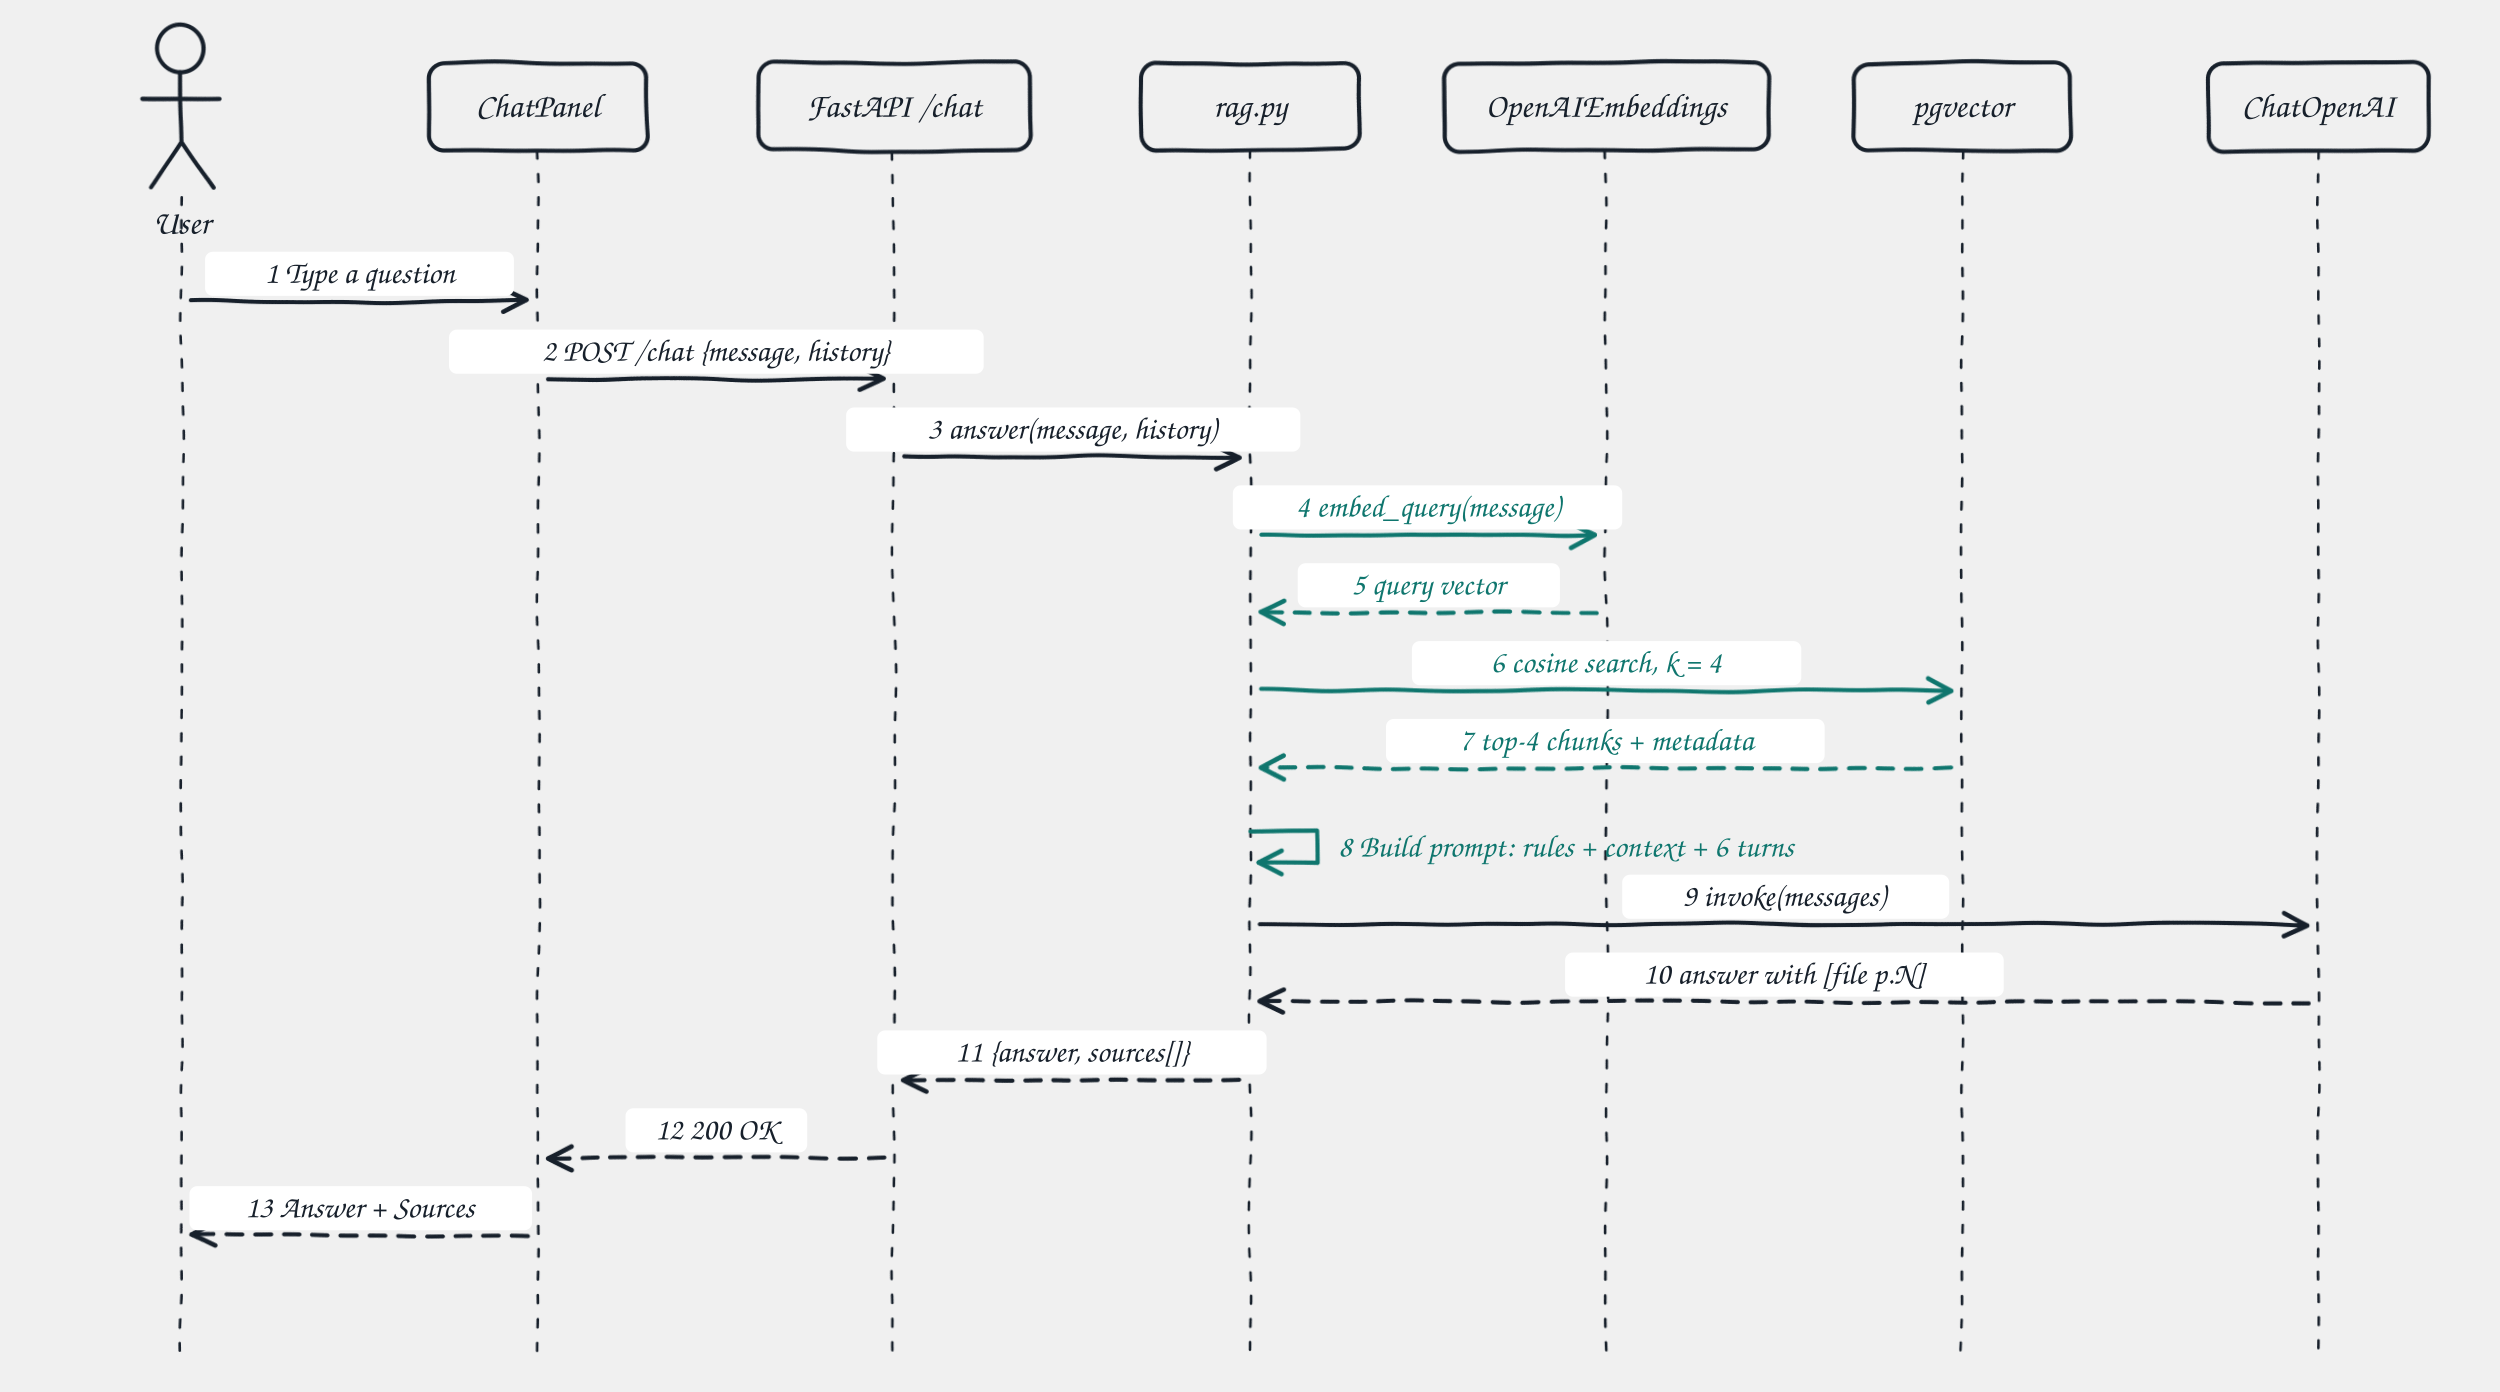
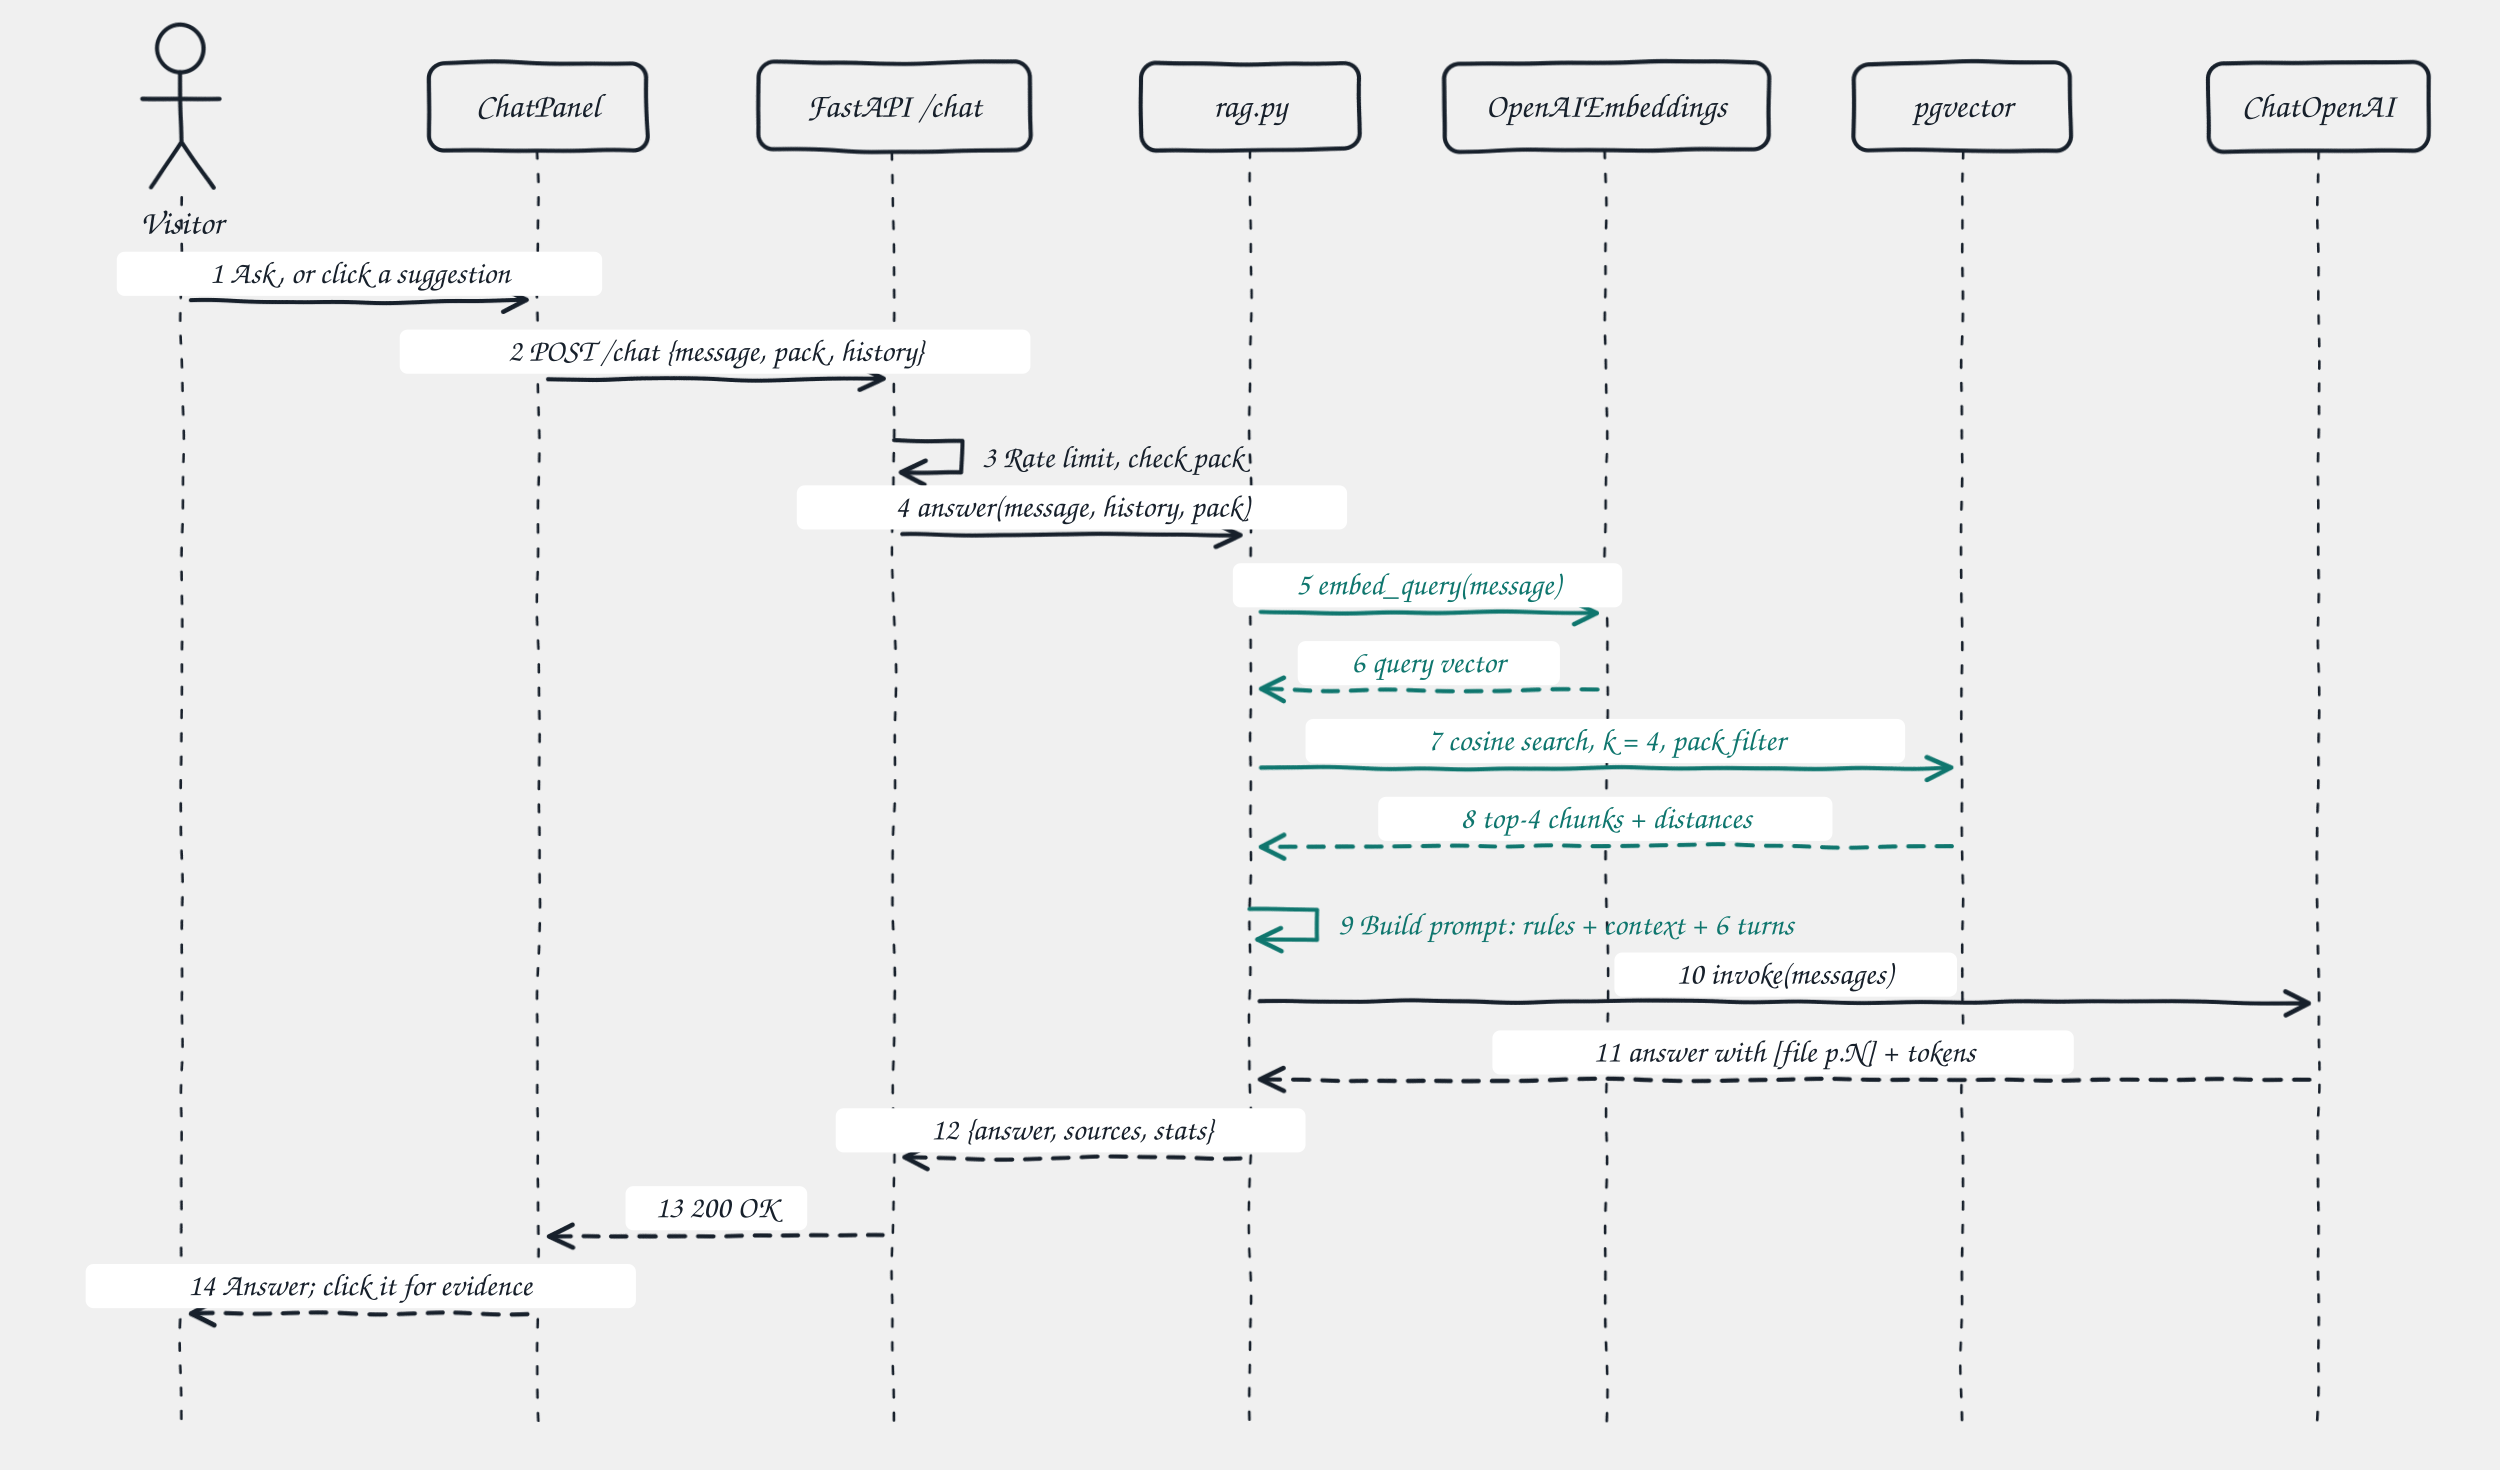
- <svg xmlns="http://www.w3.org/2000/svg" viewBox="0 0 963.2 536" role="img" aria-label="Sequence diagram of one chat turn: the question is embedded, the top four chunks are retrieved from pgvector, a prompt is built from rules, context and recent history, and the grounded answer returns with its sources." class="sketch" font-family="Kalam, 'Segoe Print', 'Comic Sans MS', cursive" font-size="13" fill="none" stroke="currentColor" stroke-width="1.6" stroke-linecap="round" stroke-linejoin="round">
+ <svg xmlns="http://www.w3.org/2000/svg" viewBox="0 0 963.2 566" role="img" aria-label="Sequence diagram of one chat turn: the question is embedded, the top four chunks in the selected knowledge base are retrieved from pgvector with their similarity scores, a prompt is built from rules, context and recent history, and the grounded answer returns with its sources and timings." class="sketch" font-family="Kalam, 'Segoe Print', 'Comic Sans MS', cursive" font-size="13" fill="none" stroke="currentColor" stroke-width="1.6" stroke-linecap="round" stroke-linejoin="round">
  <style>/* standalone viewing only — stripped when the figure is inlined into a page */
svg{color:#17202b} .sk-bg{fill:#ffffff} .sk-fill{fill:#e3f2ef} .sk-accent{stroke:#0f766e} text.sk-accent{fill:#0f766e;stroke:none}
@media (prefers-color-scheme:dark){svg{color:#e4e9ef} .sk-bg{fill:#161d25} .sk-fill{fill:#15302d} .sk-accent{stroke:#4fd1c0} text.sk-accent{fill:#4fd1c0}}
</style>
  <defs>
    <filter id="rough" x="-3%" y="-3%" width="106%" height="106%">
      <feTurbulence type="fractalNoise" baseFrequency="0.022" numOctaves="2" seed="8" result="n" />
      <feDisplacementMap in="SourceGraphic" in2="n" scale="2.6" xChannelSelector="R" yChannelSelector="G" />
    </filter>
    <marker id="arrow" viewBox="0 0 10 10" refX="8.5" refY="5" markerWidth="8" markerHeight="8" orient="auto-start-reverse">
      <path d="M1.5 1.5 L8.5 5 L1.5 8.5" fill="none" stroke="currentColor" stroke-width="1.4" />
    </marker>
    <marker id="arrow-accent" viewBox="0 0 10 10" refX="8.5" refY="5" markerWidth="8" markerHeight="8" orient="auto-start-reverse">
      <path class="sk-accent" d="M1.5 1.5 L8.5 5 L1.5 8.5" fill="none" stroke="currentColor" stroke-width="1.4" />
    </marker>
  </defs>
  <g filter="url(#rough)">
    <circle cx="70.0" cy="19" r="9" />
    <path d="M70.0 28 V54 M55.0 38 H85.0 M70.0 54 L58.0 72 M70.0 54 L82.0 72" />
-     <path d="M70.0 76 V520" stroke-dasharray="3 6" stroke-width="1" />
+     <path d="M70.0 76 V550" stroke-dasharray="3 6" stroke-width="1" />
    <rect x="165.2" y="24" width="84" height="34" rx="6" />
-     <path d="M207.2 58 V520" stroke-dasharray="3 6" stroke-width="1" />
+     <path d="M207.2 58 V550" stroke-dasharray="3 6" stroke-width="1" />
    <rect x="291.85" y="24" width="105.1" height="34" rx="6" />
-     <path d="M344.4 58 V520" stroke-dasharray="3 6" stroke-width="1" />
+     <path d="M344.4 58 V550" stroke-dasharray="3 6" stroke-width="1" />
    <rect x="439.6" y="24" width="84" height="34" rx="6" />
-     <path d="M481.6 58 V520" stroke-dasharray="3 6" stroke-width="1" />
+     <path d="M481.6 58 V550" stroke-dasharray="3 6" stroke-width="1" />
    <rect x="556.2" y="24" width="125.2" height="34" rx="6" />
-     <path d="M618.8 58 V520" stroke-dasharray="3 6" stroke-width="1" />
+     <path d="M618.8 58 V550" stroke-dasharray="3 6" stroke-width="1" />
    <rect x="714.0" y="24" width="84" height="34" rx="6" />
-     <path d="M756.0 58 V520" stroke-dasharray="3 6" stroke-width="1" />
+     <path d="M756.0 58 V550" stroke-dasharray="3 6" stroke-width="1" />
    <rect x="850.7" y="24" width="85.0" height="34" rx="6" />
-     <path d="M893.2 58 V520" stroke-dasharray="3 6" stroke-width="1" />
+     <path d="M893.2 58 V550" stroke-dasharray="3 6" stroke-width="1" />
    <path d="M74.0 116 L203.2 116" marker-end="url(#arrow)" />
    <path d="M211.2 146 L340.4 146" marker-end="url(#arrow)" />
-     <path d="M348.4 176 L477.6 176" marker-end="url(#arrow)" />
-     <path d="M485.6 206 L614.8 206" class="sk-accent" marker-end="url(#arrow-accent)" />
-     <path d="M614.8 236 L485.6 236" class="sk-accent" stroke-dasharray="6 5" marker-end="url(#arrow-accent)" />
-     <path d="M485.6 266 L752.0 266" class="sk-accent" marker-end="url(#arrow-accent)" />
-     <path d="M752.0 296 L485.6 296" class="sk-accent" stroke-dasharray="6 5" marker-end="url(#arrow-accent)" />
-     <path d="M481.6 320 L507.6 320 L507.6 332 L484.6 332" class="sk-accent" marker-end="url(#arrow-accent)" />
-     <path d="M485.6 356 L889.2 356" marker-end="url(#arrow)" />
-     <path d="M889.2 386 L485.6 386" stroke-dasharray="6 5" marker-end="url(#arrow)" />
-     <path d="M477.6 416 L348.4 416" stroke-dasharray="6 5" marker-end="url(#arrow)" />
-     <path d="M340.4 446 L211.2 446" stroke-dasharray="6 5" marker-end="url(#arrow)" />
-     <path d="M203.2 476 L74.0 476" stroke-dasharray="6 5" marker-end="url(#arrow)" />
+     <path d="M344.4 170 L370.4 170 L370.4 182 L347.4 182" marker-end="url(#arrow)" />
+     <path d="M348.4 206 L477.6 206" marker-end="url(#arrow)" />
+     <path d="M485.6 236 L614.8 236" class="sk-accent" marker-end="url(#arrow-accent)" />
+     <path d="M614.8 266 L485.6 266" class="sk-accent" stroke-dasharray="6 5" marker-end="url(#arrow-accent)" />
+     <path d="M485.6 296 L752.0 296" class="sk-accent" marker-end="url(#arrow-accent)" />
+     <path d="M752.0 326 L485.6 326" class="sk-accent" stroke-dasharray="6 5" marker-end="url(#arrow-accent)" />
+     <path d="M481.6 350 L507.6 350 L507.6 362 L484.6 362" class="sk-accent" marker-end="url(#arrow-accent)" />
+     <path d="M485.6 386 L889.2 386" marker-end="url(#arrow)" />
+     <path d="M889.2 416 L485.6 416" stroke-dasharray="6 5" marker-end="url(#arrow)" />
+     <path d="M477.6 446 L348.4 446" stroke-dasharray="6 5" marker-end="url(#arrow)" />
+     <path d="M340.4 476 L211.2 476" stroke-dasharray="6 5" marker-end="url(#arrow)" />
+     <path d="M203.2 506 L74.0 506" stroke-dasharray="6 5" marker-end="url(#arrow)" />
  </g>
  <g fill="currentColor" stroke="none">
-     <text x="70.0" y="90" text-anchor="middle">User</text>
+     <text x="70.0" y="90" text-anchor="middle">Visitor</text>
    <text x="207.2" y="45.0" text-anchor="middle">ChatPanel</text>
    <text x="344.4" y="45.0" text-anchor="middle">FastAPI /chat</text>
    <text x="481.6" y="45.0" text-anchor="middle">rag.py</text>
    <text x="618.8" y="45.0" text-anchor="middle">OpenAIEmbeddings</text>
    <text x="756.0" y="45.0" text-anchor="middle">pgvector</text>
    <text x="893.2" y="45.0" text-anchor="middle">ChatOpenAI</text>
-     <rect class="sk-bg" x="79" y="97" width="119" height="17" rx="3" />
-     <text x="138.6" y="109" text-anchor="middle" font-size="12">1  Type a question</text>
-     <rect class="sk-bg" x="173" y="127" width="206" height="17" rx="3" />
-     <text x="275.8" y="139" text-anchor="middle" font-size="12">2  POST /chat {message, history}</text>
-     <rect class="sk-bg" x="326" y="157" width="175" height="17" rx="3" />
-     <text x="413.0" y="169" text-anchor="middle" font-size="12">3  answer(message, history)</text>
-     <rect class="sk-bg" x="475" y="187" width="150" height="17" rx="3" />
-     <text x="550.2" y="199" text-anchor="middle" class="sk-accent" font-size="12">4  embed_query(message)</text>
-     <rect class="sk-bg" x="500" y="217" width="101" height="17" rx="3" />
-     <text x="550.2" y="229" text-anchor="middle" class="sk-accent" font-size="12">5  query vector</text>
-     <rect class="sk-bg" x="544" y="247" width="150" height="17" rx="3" />
-     <text x="618.8" y="259" text-anchor="middle" class="sk-accent" font-size="12">6  cosine search, k = 4</text>
-     <rect class="sk-bg" x="534" y="277" width="169" height="17" rx="3" />
-     <text x="618.8" y="289" text-anchor="middle" class="sk-accent" font-size="12">7  top-4 chunks + metadata</text>
-     <text x="515.6" y="330" text-anchor="start" class="sk-accent" font-size="12">8  Build prompt: rules + context + 6 turns</text>
-     <rect class="sk-bg" x="625" y="337" width="126" height="17" rx="3" />
-     <text x="687.4" y="349" text-anchor="middle" font-size="12">9  invoke(messages)</text>
-     <rect class="sk-bg" x="603" y="367" width="169" height="17" rx="3" />
-     <text x="687.4" y="379" text-anchor="middle" font-size="12">10  answer with [file p.N]</text>
-     <rect class="sk-bg" x="338" y="397" width="150" height="17" rx="3" />
-     <text x="413.0" y="409" text-anchor="middle" font-size="12">11  {answer, sources[]}</text>
-     <rect class="sk-bg" x="241" y="427" width="70" height="17" rx="3" />
-     <text x="275.8" y="439" text-anchor="middle" font-size="12">12  200 OK</text>
-     <rect class="sk-bg" x="73" y="457" width="132" height="17" rx="3" />
-     <text x="138.6" y="469" text-anchor="middle" font-size="12">13  Answer + Sources</text>
+     <rect class="sk-bg" x="45" y="97" width="187" height="17" rx="3" />
+     <text x="138.6" y="109" text-anchor="middle" font-size="12">1  Ask, or click a suggestion</text>
+     <rect class="sk-bg" x="154" y="127" width="243" height="17" rx="3" />
+     <text x="275.8" y="139" text-anchor="middle" font-size="12">2  POST /chat {message, pack, history}</text>
+     <text x="378.4" y="180" text-anchor="start" font-size="12">3  Rate limit, check pack</text>
+     <rect class="sk-bg" x="307" y="187" width="212" height="17" rx="3" />
+     <text x="413.0" y="199" text-anchor="middle" font-size="12">4  answer(message, history, pack)</text>
+     <rect class="sk-bg" x="475" y="217" width="150" height="17" rx="3" />
+     <text x="550.2" y="229" text-anchor="middle" class="sk-accent" font-size="12">5  embed_query(message)</text>
+     <rect class="sk-bg" x="500" y="247" width="101" height="17" rx="3" />
+     <text x="550.2" y="259" text-anchor="middle" class="sk-accent" font-size="12">6  query vector</text>
+     <rect class="sk-bg" x="503" y="277" width="231" height="17" rx="3" />
+     <text x="618.8" y="289" text-anchor="middle" class="sk-accent" font-size="12">7  cosine search, k = 4, pack filter</text>
+     <rect class="sk-bg" x="531" y="307" width="175" height="17" rx="3" />
+     <text x="618.8" y="319" text-anchor="middle" class="sk-accent" font-size="12">8  top-4 chunks + distances</text>
+     <text x="515.6" y="360" text-anchor="start" class="sk-accent" font-size="12">9  Build prompt: rules + context + 6 turns</text>
+     <rect class="sk-bg" x="622" y="367" width="132" height="17" rx="3" />
+     <text x="687.4" y="379" text-anchor="middle" font-size="12">10  invoke(messages)</text>
+     <rect class="sk-bg" x="575" y="397" width="224" height="17" rx="3" />
+     <text x="687.4" y="409" text-anchor="middle" font-size="12">11  answer with [file p.N] + tokens</text>
+     <rect class="sk-bg" x="322" y="427" width="181" height="17" rx="3" />
+     <text x="413.0" y="439" text-anchor="middle" font-size="12">12  {answer, sources, stats}</text>
+     <rect class="sk-bg" x="241" y="457" width="70" height="17" rx="3" />
+     <text x="275.8" y="469" text-anchor="middle" font-size="12">13  200 OK</text>
+     <rect class="sk-bg" x="33" y="487" width="212" height="17" rx="3" />
+     <text x="138.6" y="499" text-anchor="middle" font-size="12">14  Answer; click it for evidence</text>
  </g>
</svg>
